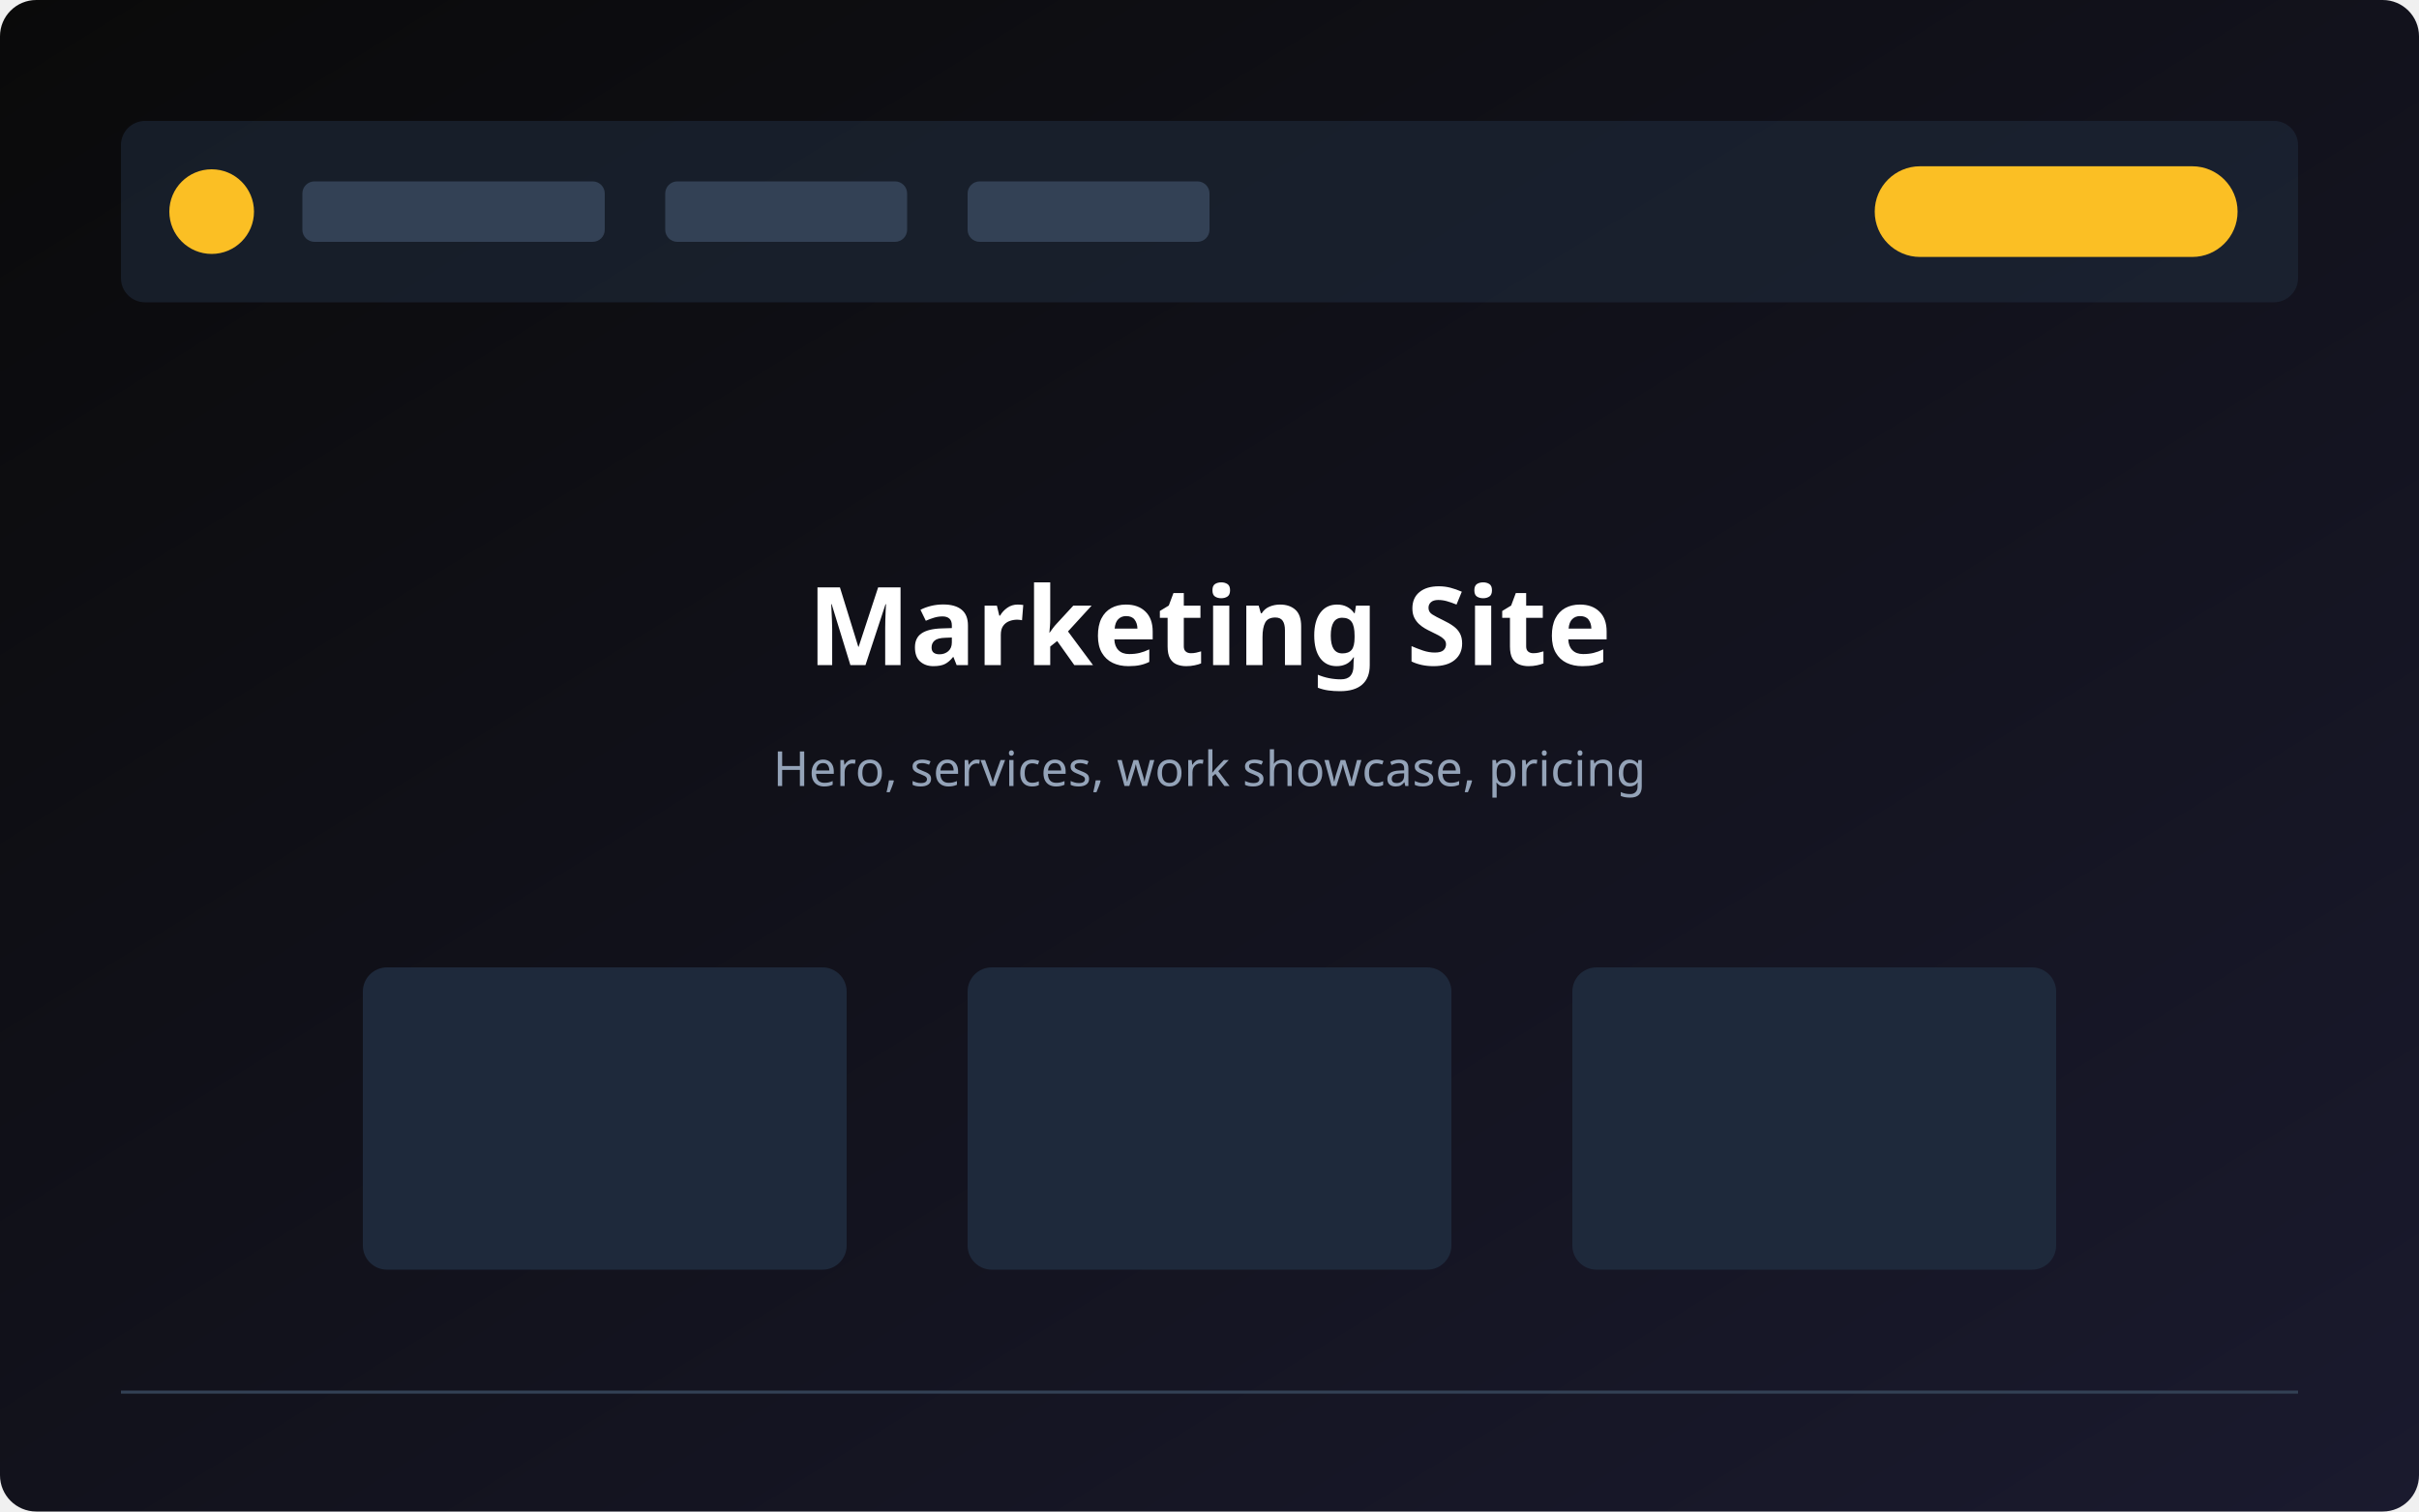
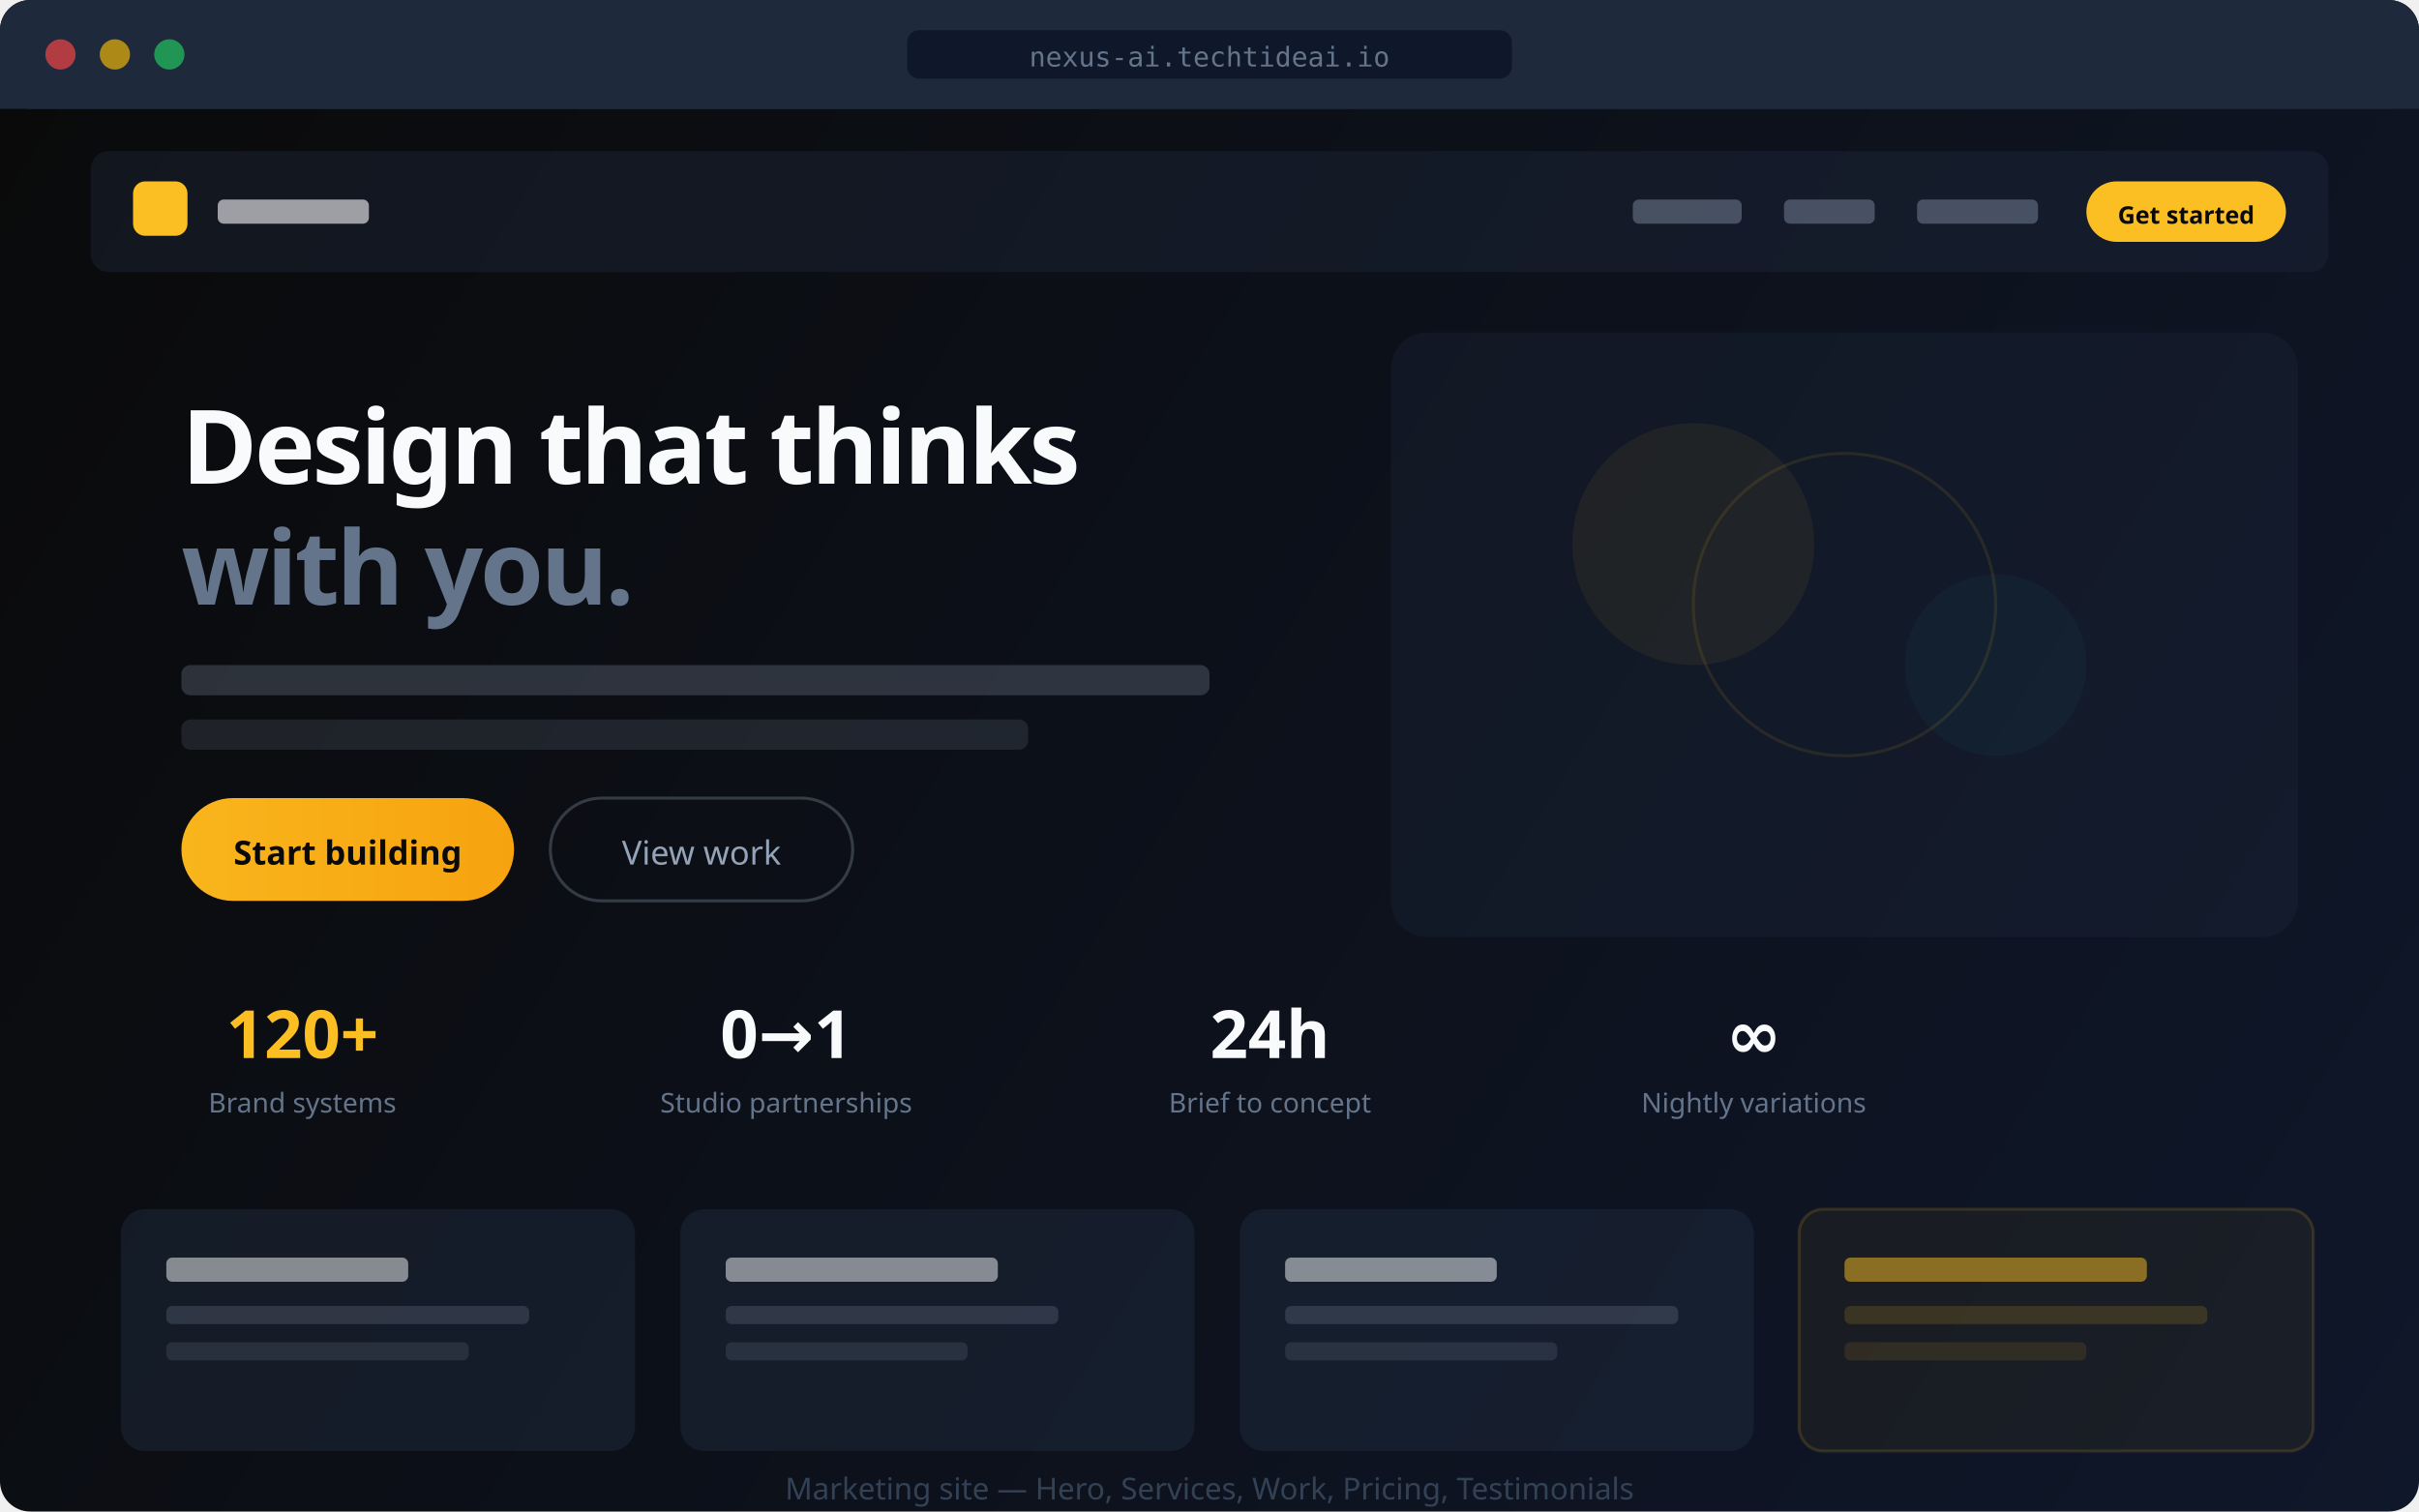
<svg xmlns="http://www.w3.org/2000/svg" width="800" height="500" viewBox="0 0 800 500">
  <defs>
-     <linearGradient id="bg" x1="0" y1="0" x2="1" y2="1">
-       <stop offset="0%" stop-color="#0a0a0a" />
-       <stop offset="100%" stop-color="#1a1a2e" />
+     <linearGradient id="bg" x1="0" y1="0" x2="800" y2="500" gradientUnits="userSpaceOnUse">
+       <stop stop-color="#0a0a0a" />
+       <stop offset="1" stop-color="#0f172a" />
+     </linearGradient>
+     <linearGradient id="accent" x1="0" y1="0" x2="200" y2="0" gradientUnits="userSpaceOnUse">
+       <stop stop-color="#fbbf24" />
+       <stop offset="1" stop-color="#f59e0b" />
    </linearGradient>
  </defs>
-   <rect width="800" height="500" fill="url(#bg)" rx="12" />
-   <rect x="40" y="40" width="720" height="60" rx="8" fill="#1e293b" opacity="0.6" />
-   <circle cx="70" cy="70" r="14" fill="#fbbf24" />
-   <rect x="100" y="60" width="100" height="20" rx="4" fill="#334155" />
-   <rect x="220" y="60" width="80" height="20" rx="4" fill="#334155" />
-   <rect x="320" y="60" width="80" height="20" rx="4" fill="#334155" />
-   <rect x="620" y="55" width="120" height="30" rx="15" fill="#fbbf24" />
-   <text x="400" y="220" font-family="system-ui" font-size="36" font-weight="700" fill="white" text-anchor="middle">Marketing Site</text>
-   <text x="400" y="260" font-family="system-ui" font-size="16" fill="#94a3b8" text-anchor="middle">Hero, services, work showcase, pricing</text>
-   <rect x="120" y="320" width="160" height="100" rx="8" fill="#1e293b" />
-   <rect x="320" y="320" width="160" height="100" rx="8" fill="#1e293b" />
-   <rect x="520" y="320" width="160" height="100" rx="8" fill="#1e293b" />
-   <rect x="40" y="460" width="720" height="1" fill="#334155" />
+   <rect width="800" height="500" rx="10" fill="url(#bg)" />
+   <rect width="800" height="36" rx="10" fill="#1e293b" />
+   <rect y="26" width="800" height="10" fill="#1e293b" />
+   <circle cx="20" cy="18" r="5" fill="#ef4444" opacity=".7" />
+   <circle cx="38" cy="18" r="5" fill="#eab308" opacity=".7" />
+   <circle cx="56" cy="18" r="5" fill="#22c55e" opacity=".7" />
+   <rect x="300" y="10" width="200" height="16" rx="4" fill="#0f172a" />
+   <text x="400" y="22" text-anchor="middle" font-family="ui-monospace,monospace" font-size="9" fill="#64748b">nexus-ai.techtideai.io</text>
+   <rect x="30" y="50" width="740" height="40" rx="6" fill="#1e293b" opacity=".4" />
+   <rect x="44" y="60" width="18" height="18" rx="4" fill="#fbbf24" />
+   <rect x="72" y="66" width="50" height="8" rx="2" fill="#f8fafc" opacity=".6" />
+   <rect x="540" y="66" width="36" height="8" rx="2" fill="#94a3b8" opacity=".4" />
+   <rect x="590" y="66" width="30" height="8" rx="2" fill="#94a3b8" opacity=".4" />
+   <rect x="634" y="66" width="40" height="8" rx="2" fill="#94a3b8" opacity=".4" />
+   <rect x="690" y="60" width="66" height="20" rx="10" fill="#fbbf24" />
+   <text x="723" y="74" text-anchor="middle" font-family="system-ui,sans-serif" font-size="8" font-weight="600" fill="#0a0a0a">Get started</text>
+   <text x="60" y="160" font-family="system-ui,sans-serif" font-size="34" font-weight="800" fill="#f8fafc" letter-spacing="-1">Design that thinks</text>
+   <text x="60" y="200" font-family="system-ui,sans-serif" font-size="34" font-weight="800" fill="#64748b" letter-spacing="-1">with you.</text>
+   <rect x="60" y="220" width="340" height="10" rx="3" fill="#94a3b8" opacity=".25" />
+   <rect x="60" y="238" width="280" height="10" rx="3" fill="#94a3b8" opacity=".15" />
+   <rect x="60" y="264" width="110" height="34" rx="17" fill="url(#accent)" />
+   <text x="115" y="286" text-anchor="middle" font-family="system-ui,sans-serif" font-size="11" font-weight="600" fill="#0a0a0a">Start building</text>
+   <rect x="182" y="264" width="100" height="34" rx="17" fill="none" stroke="#94a3b8" stroke-opacity=".3" />
+   <text x="232" y="286" text-anchor="middle" font-family="system-ui,sans-serif" font-size="11" font-weight="500" fill="#94a3b8">View work</text>
+   <rect x="460" y="110" width="300" height="200" rx="12" fill="#1e293b" opacity=".3" />
+   <circle cx="560" cy="180" r="40" fill="#fbbf24" opacity=".06" />
+   <circle cx="660" cy="220" r="30" fill="#22d3ee" opacity=".04" />
+   <circle cx="610" cy="200" r="50" stroke="#fbbf24" stroke-opacity=".1" fill="none" stroke-width="1" />
+   <g font-family="system-ui,sans-serif">
+     <text x="100" y="350" text-anchor="middle" font-size="22" font-weight="700" fill="#fbbf24">120+</text>
+     <text x="100" y="368" text-anchor="middle" font-size="9" fill="#64748b">Brand systems</text>
+     <text x="260" y="350" text-anchor="middle" font-size="22" font-weight="700" fill="#f8fafc">0→1</text>
+     <text x="260" y="368" text-anchor="middle" font-size="9" fill="#64748b">Studio partnerships</text>
+     <text x="420" y="350" text-anchor="middle" font-size="22" font-weight="700" fill="#f8fafc">24h</text>
+     <text x="420" y="368" text-anchor="middle" font-size="9" fill="#64748b">Brief to concept</text>
+     <text x="580" y="350" text-anchor="middle" font-size="22" font-weight="700" fill="#f8fafc">∞</text>
+     <text x="580" y="368" text-anchor="middle" font-size="9" fill="#64748b">Nightly variations</text>
+   </g>
+   <rect x="40" y="400" width="170" height="80" rx="8" fill="#1e293b" opacity=".5" />
+   <rect x="55" y="416" width="80" height="8" rx="2" fill="#f8fafc" opacity=".5" />
+   <rect x="55" y="432" width="120" height="6" rx="2" fill="#94a3b8" opacity=".2" />
+   <rect x="55" y="444" width="100" height="6" rx="2" fill="#94a3b8" opacity=".15" />
+   <rect x="225" y="400" width="170" height="80" rx="8" fill="#1e293b" opacity=".5" />
+   <rect x="240" y="416" width="90" height="8" rx="2" fill="#f8fafc" opacity=".5" />
+   <rect x="240" y="432" width="110" height="6" rx="2" fill="#94a3b8" opacity=".2" />
+   <rect x="240" y="444" width="80" height="6" rx="2" fill="#94a3b8" opacity=".15" />
+   <rect x="410" y="400" width="170" height="80" rx="8" fill="#1e293b" opacity=".5" />
+   <rect x="425" y="416" width="70" height="8" rx="2" fill="#f8fafc" opacity=".5" />
+   <rect x="425" y="432" width="130" height="6" rx="2" fill="#94a3b8" opacity=".2" />
+   <rect x="425" y="444" width="90" height="6" rx="2" fill="#94a3b8" opacity=".15" />
+   <rect x="595" y="400" width="170" height="80" rx="8" fill="#fbbf24" fill-opacity=".05" stroke="#fbbf24" stroke-opacity=".15" />
+   <rect x="610" y="416" width="100" height="8" rx="2" fill="#fbbf24" opacity=".5" />
+   <rect x="610" y="432" width="120" height="6" rx="2" fill="#fbbf24" opacity=".15" />
+   <rect x="610" y="444" width="80" height="6" rx="2" fill="#fbbf24" opacity=".1" />
+   <text x="400" y="496" text-anchor="middle" font-family="system-ui,sans-serif" font-size="10" fill="#334155">Marketing site  —  Hero, Services, Work, Pricing, Testimonials</text>
</svg>
